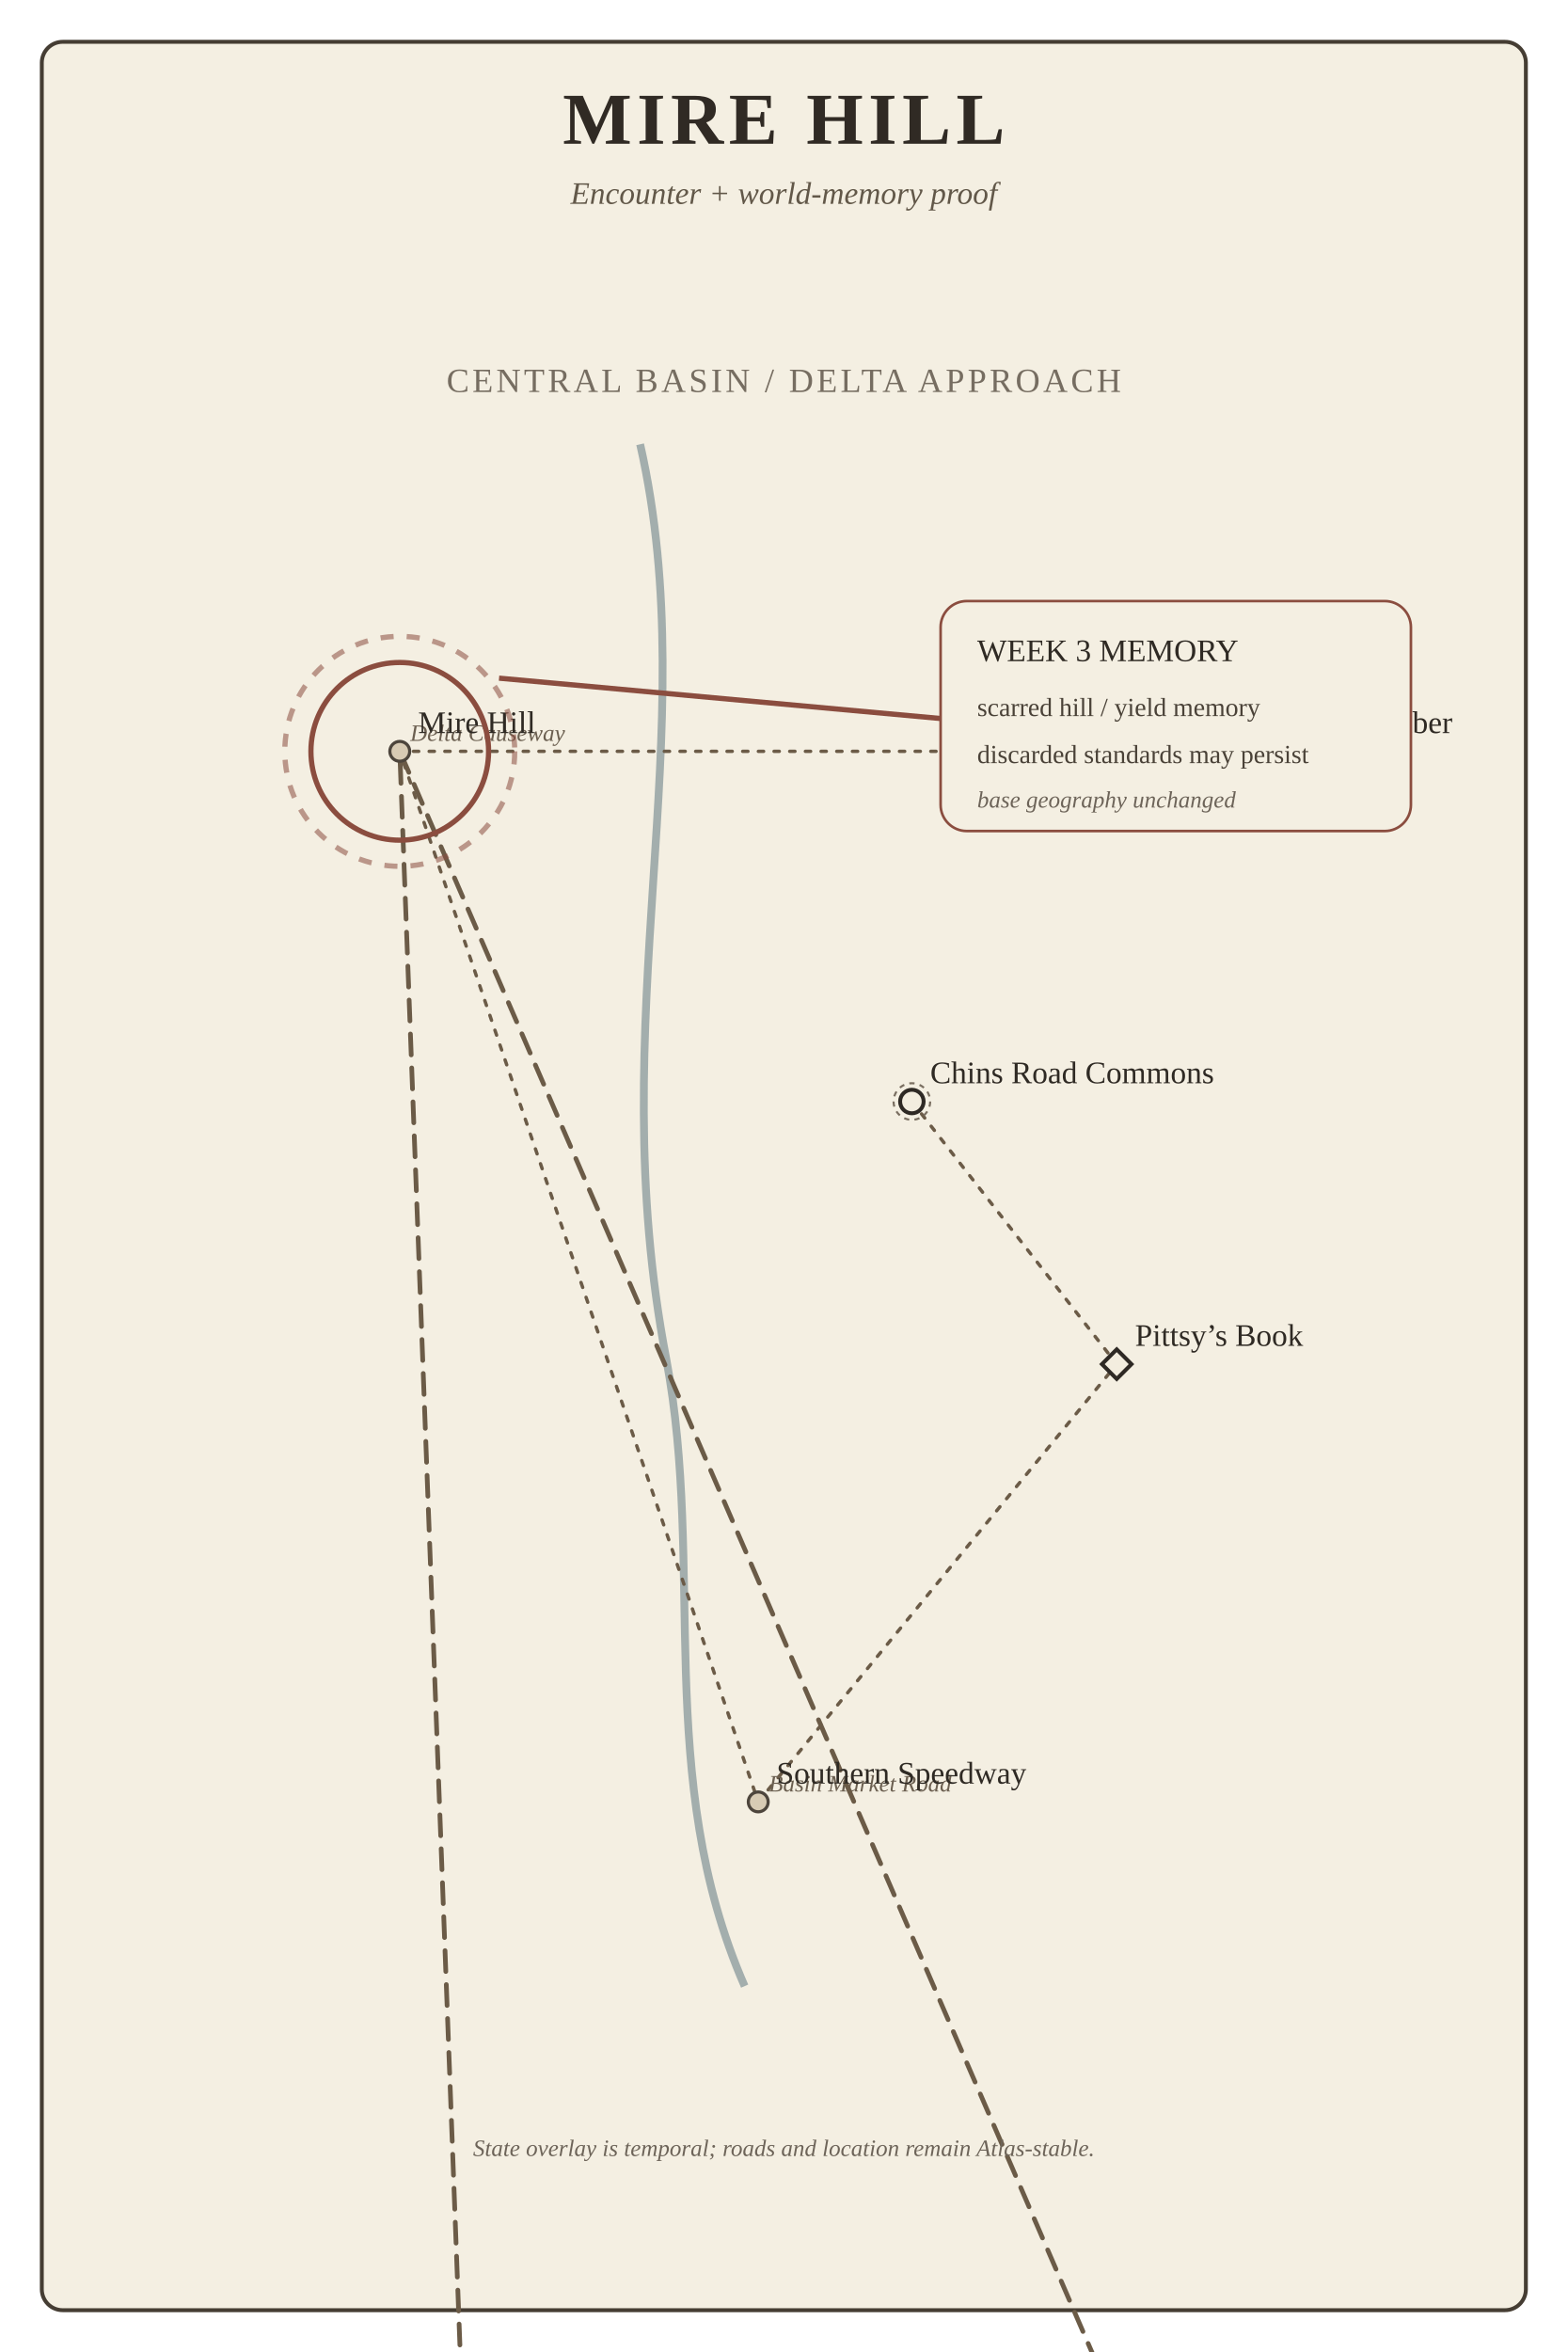
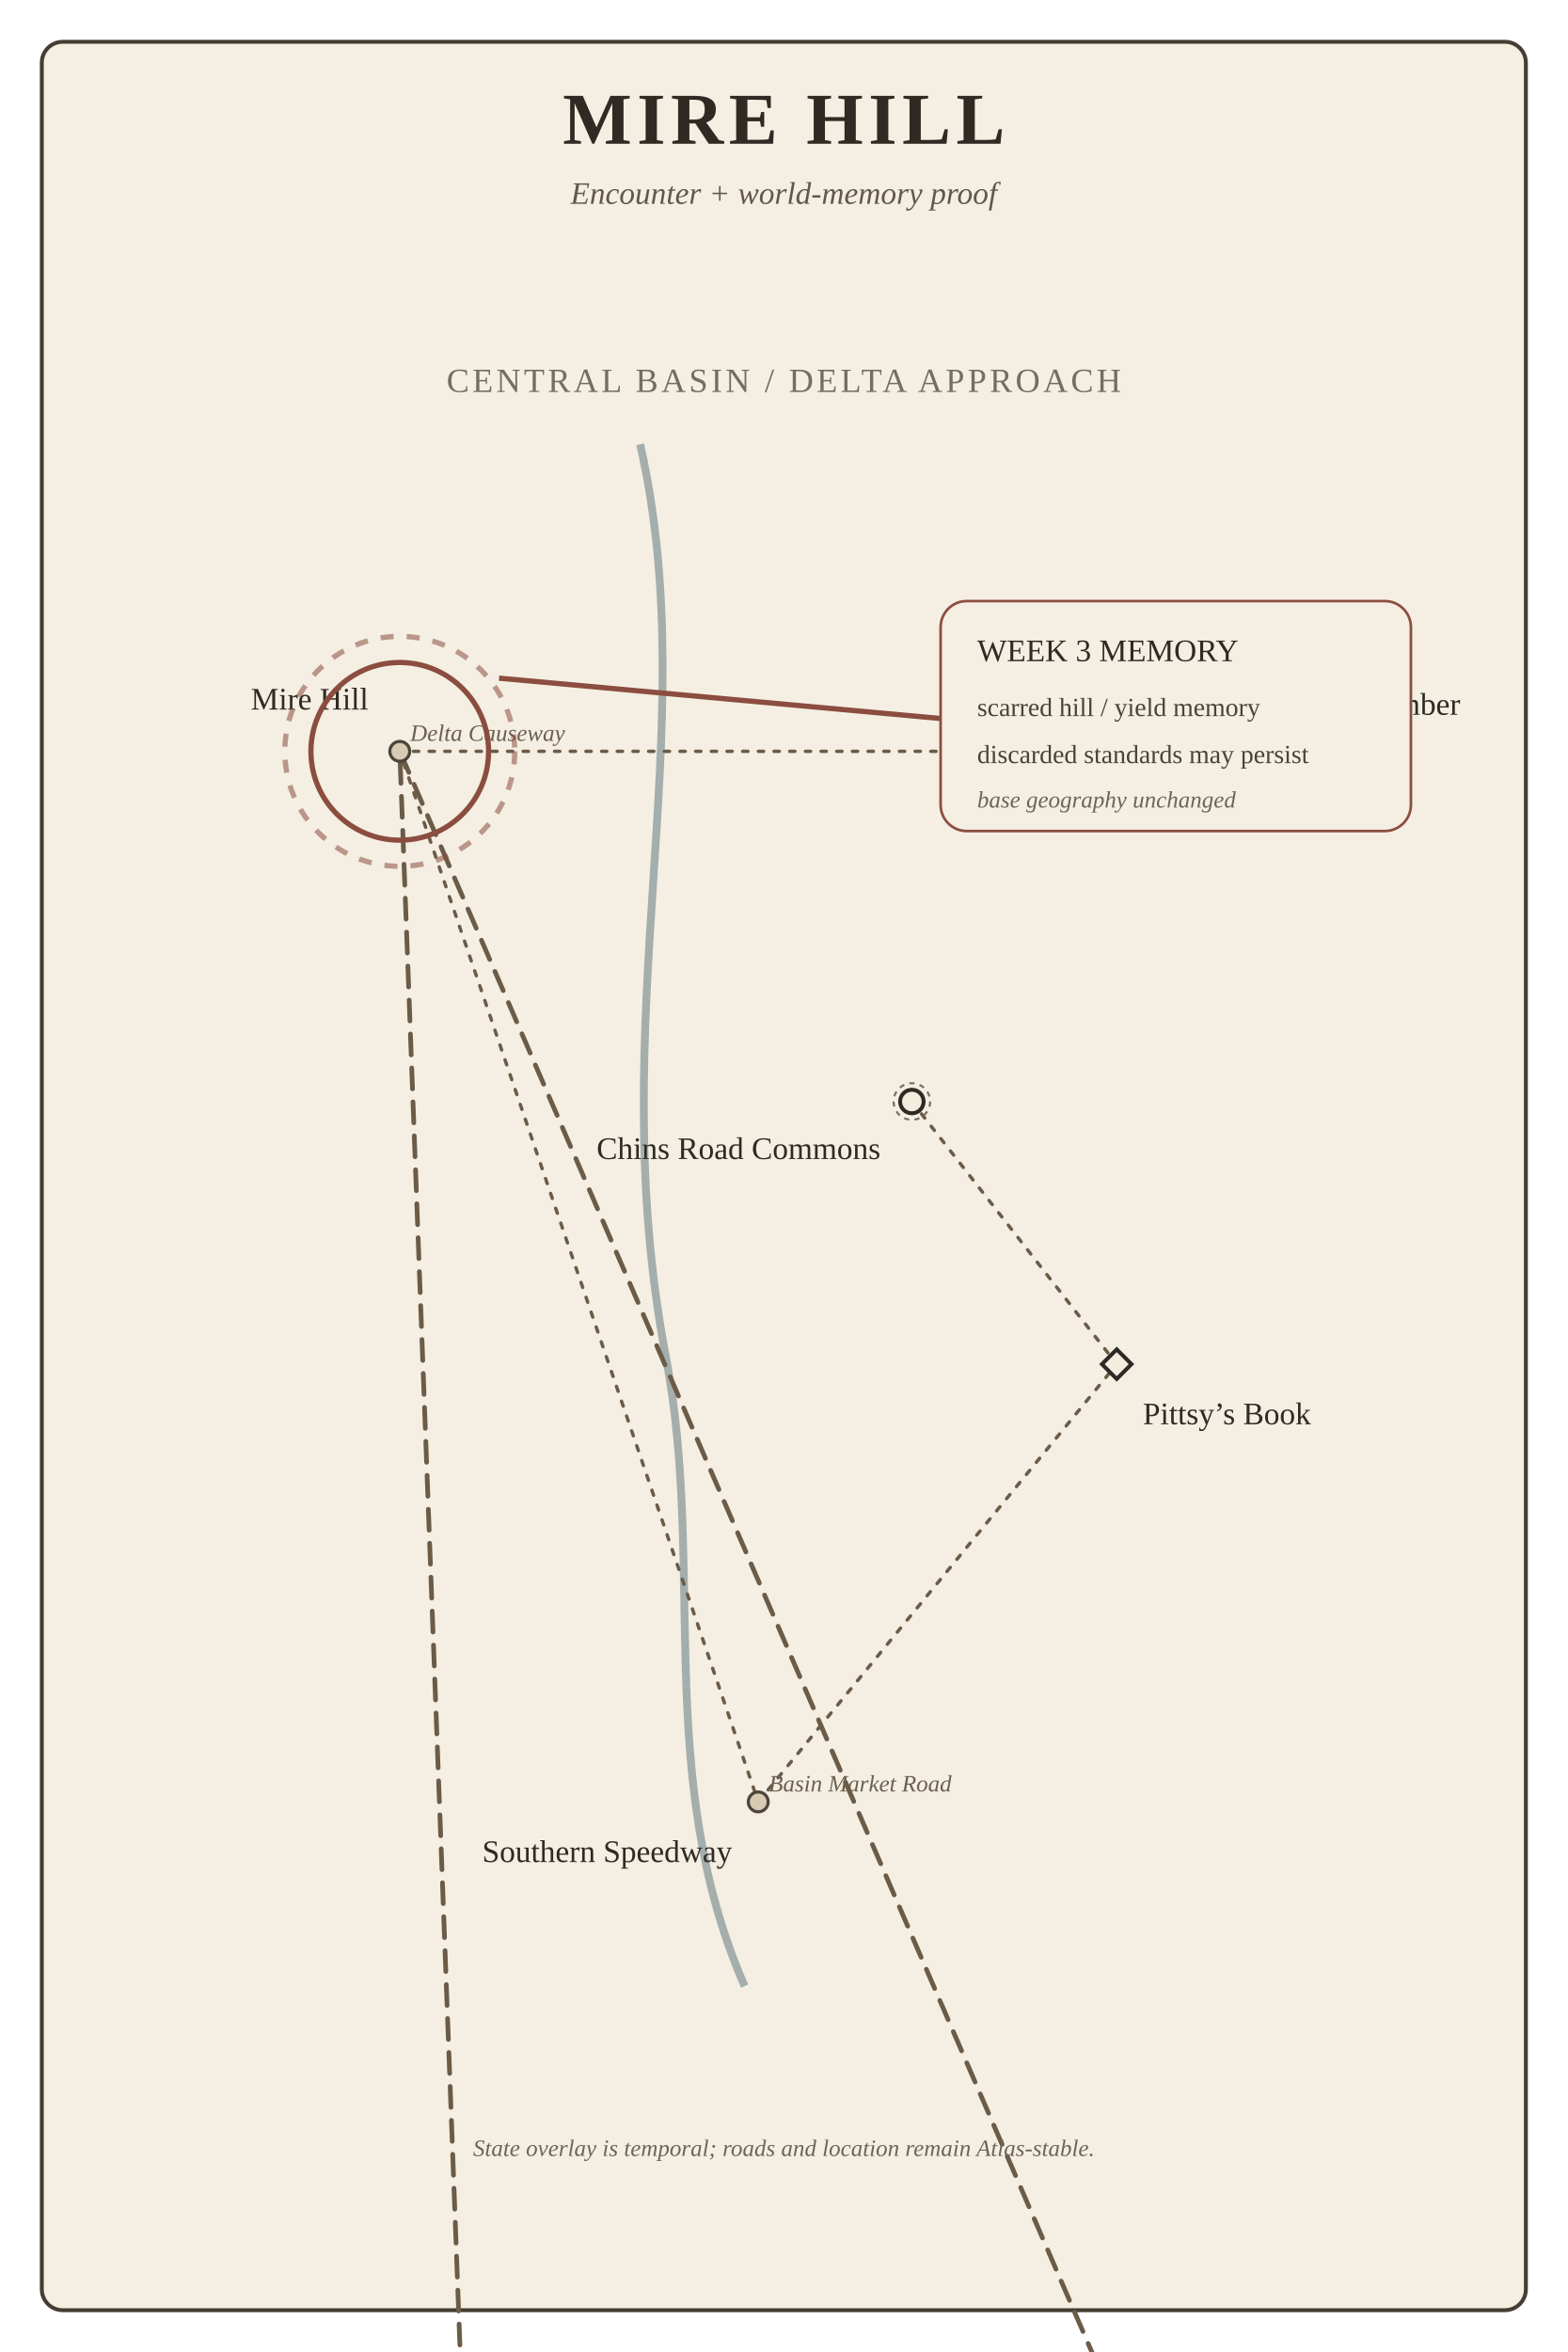
<svg xmlns="http://www.w3.org/2000/svg" width="6in" height="9in" viewBox="0 0 600 900">
  <defs>
    <filter id="soft">
      <feGaussianBlur stdDeviation="1.2" />
    </filter>
    <pattern id="hatch" width="8" height="8" patternUnits="userSpaceOnUse">
      <path d="M0,8 L8,0" stroke="#6e6557" stroke-width="0.6" opacity="0.18" />
    </pattern>
    <pattern id="water" width="20" height="12" patternUnits="userSpaceOnUse">
      <path d="M0,7 C5,2 10,12 15,7 S25,2 30,7" fill="none" stroke="#617982" stroke-width="0.8" opacity="0.45" />
    </pattern>
    <marker id="arrow" viewBox="0 0 10 10" refX="8" refY="5" markerWidth="5" markerHeight="5" orient="auto-start-reverse">
      <path d="M0 0 L10 5 L0 10 z" fill="#625849" />
    </marker>
  </defs>
  <style>
 .title{font-family:Georgia,'Times New Roman',serif;font-size:28px;font-weight:700;letter-spacing:2px;fill:#302a24}
 .subtitle{font-family:Georgia,'Times New Roman',serif;font-size:12px;font-style:italic;fill:#625849}
 .region{font-family:Georgia,'Times New Roman',serif;font-size:13px;letter-spacing:1.2px;fill:#766d61}
 .label{font-family:Georgia,'Times New Roman',serif;font-size:12px;fill:#2f2a24}
 .label-sm{font-family:Georgia,'Times New Roman',serif;font-size:10.5px;fill:#3c352d}
 .route-label{font-family:Georgia,'Times New Roman',serif;font-size:9px;font-style:italic;fill:#6b5f50}
 .legend{font-family:Georgia,'Times New Roman',serif;font-size:10px;fill:#4a4238}
 .note{font-family:Georgia,'Times New Roman',serif;font-size:9px;font-style:italic;fill:#6d6459}
 .road{fill:none;stroke:#6b5b47;stroke-width:2;stroke-linecap:round;stroke-linejoin:round}
 .road.local{stroke-width:1.3;stroke-dasharray:2 4}
 .road.cross{stroke-width:1.8;stroke-dasharray:8 5}
 .road.expedition{stroke-width:1.6;stroke-dasharray:4 4}
 .waterline{fill:none;stroke:#617982;stroke-width:3;opacity:.55}
 .owner{stroke:#2e2924;stroke-width:1.5;fill:#f3eddf}
 .owner.perm{fill:#2e2924}
 .inst{stroke:#2e2924;stroke-width:1.5;fill:#f3eddf}
 .landmark{stroke:#4d453c;stroke-width:1.2;fill:#d8cbb4}
 .memory{stroke:#8b4d3f;stroke-width:2;fill:none}
 </style>
  <rect x="16" y="16" width="568" height="868" rx="8" fill="#f4efe2" stroke="#453d33" stroke-width="1.5" />
  <text class="title" x="300" y="55" text-anchor="middle">MIRE HILL</text>
  <text class="subtitle" x="300" y="78" text-anchor="middle">Encounter + world-memory proof</text>
  <text class="region" x="300" y="150" text-anchor="middle">CENTRAL BASIN / DELTA APPROACH</text>
  <path class="waterline" d="M245,170 C270,280 230,390 255,520 C270,600 250,680 285,760" opacity=".4" />
  <polyline class="road local" points="349,421.5 427.4,522 290.2,689.5 153,287.5 466.6,287.5" />
  <text class="route-label" x="294.2" y="685.5">Basin Market Road</text>
  <polyline class="road cross" points="192.2,1326 153,287.5 486.2,1058" />
  <text class="route-label" x="157" y="283.5">Delta Causeway</text>
  <circle class="landmark" cx="153" cy="287.5" r="3.8" />
-   <text class="label" x="160" y="280.5" text-anchor="start">Mire Hill</text>
+   <text class="label" x="141.0" y="271.5" text-anchor="end">Mire Hill</text>
  <circle class="owner " cx="349" cy="421.5" r="4.5" />
  <circle cx="349" cy="421.5" r="7" fill="none" stroke="#7a6f61" stroke-width=".8" stroke-dasharray="2 2" />
-   <text class="label" x="356" y="414.5" text-anchor="start">Chins Road Commons</text>
+   <text class="label" x="337.0" y="443.5" text-anchor="end">Chins Road Commons</text>
  <rect class="inst" x="462.6" y="283.5" width="8" height="8" transform="rotate(45 466.6 287.5)" />
-   <text class="label" x="473.6" y="280.5" text-anchor="start">League Chamber</text>
+   <text class="label" x="476.6" y="273.5" text-anchor="start">League Chamber</text>
  <rect class="inst" x="423.4" y="518" width="8" height="8" transform="rotate(45 427.4 522)" />
-   <text class="label" x="434.4" y="515" text-anchor="start">Pittsy’s Book</text>
+   <text class="label" x="437.4" y="545.0" text-anchor="start">Pittsy’s Book</text>
  <circle class="landmark" cx="290.2" cy="689.5" r="3.8" />
-   <text class="label" x="297.2" y="682.5" text-anchor="start">Southern Speedway</text>
+   <text class="label" x="280.2" y="712.5" text-anchor="end">Southern Speedway</text>
  <circle class="memory" cx="153" cy="287.5" r="34" />
  <circle class="memory" cx="153" cy="287.5" r="44" stroke-dasharray="5 5" opacity=".55" />
  <path d="M191,259.5 L470,285" class="memory" />
  <rect x="360" y="230" width="180" height="88" rx="10" fill="#f4efe2" stroke="#8b4d3f" stroke-width="1" />
  <text class="label" x="374" y="253">WEEK 3 MEMORY</text>
  <text class="legend" x="374" y="274">scarred hill / yield memory</text>
  <text class="legend" x="374" y="292">discarded standards may persist</text>
  <text class="note" x="374" y="309">base geography unchanged</text>
  <text class="note" x="300" y="825" text-anchor="middle">State overlay is temporal; roads and location remain Atlas-stable.</text>
</svg>
